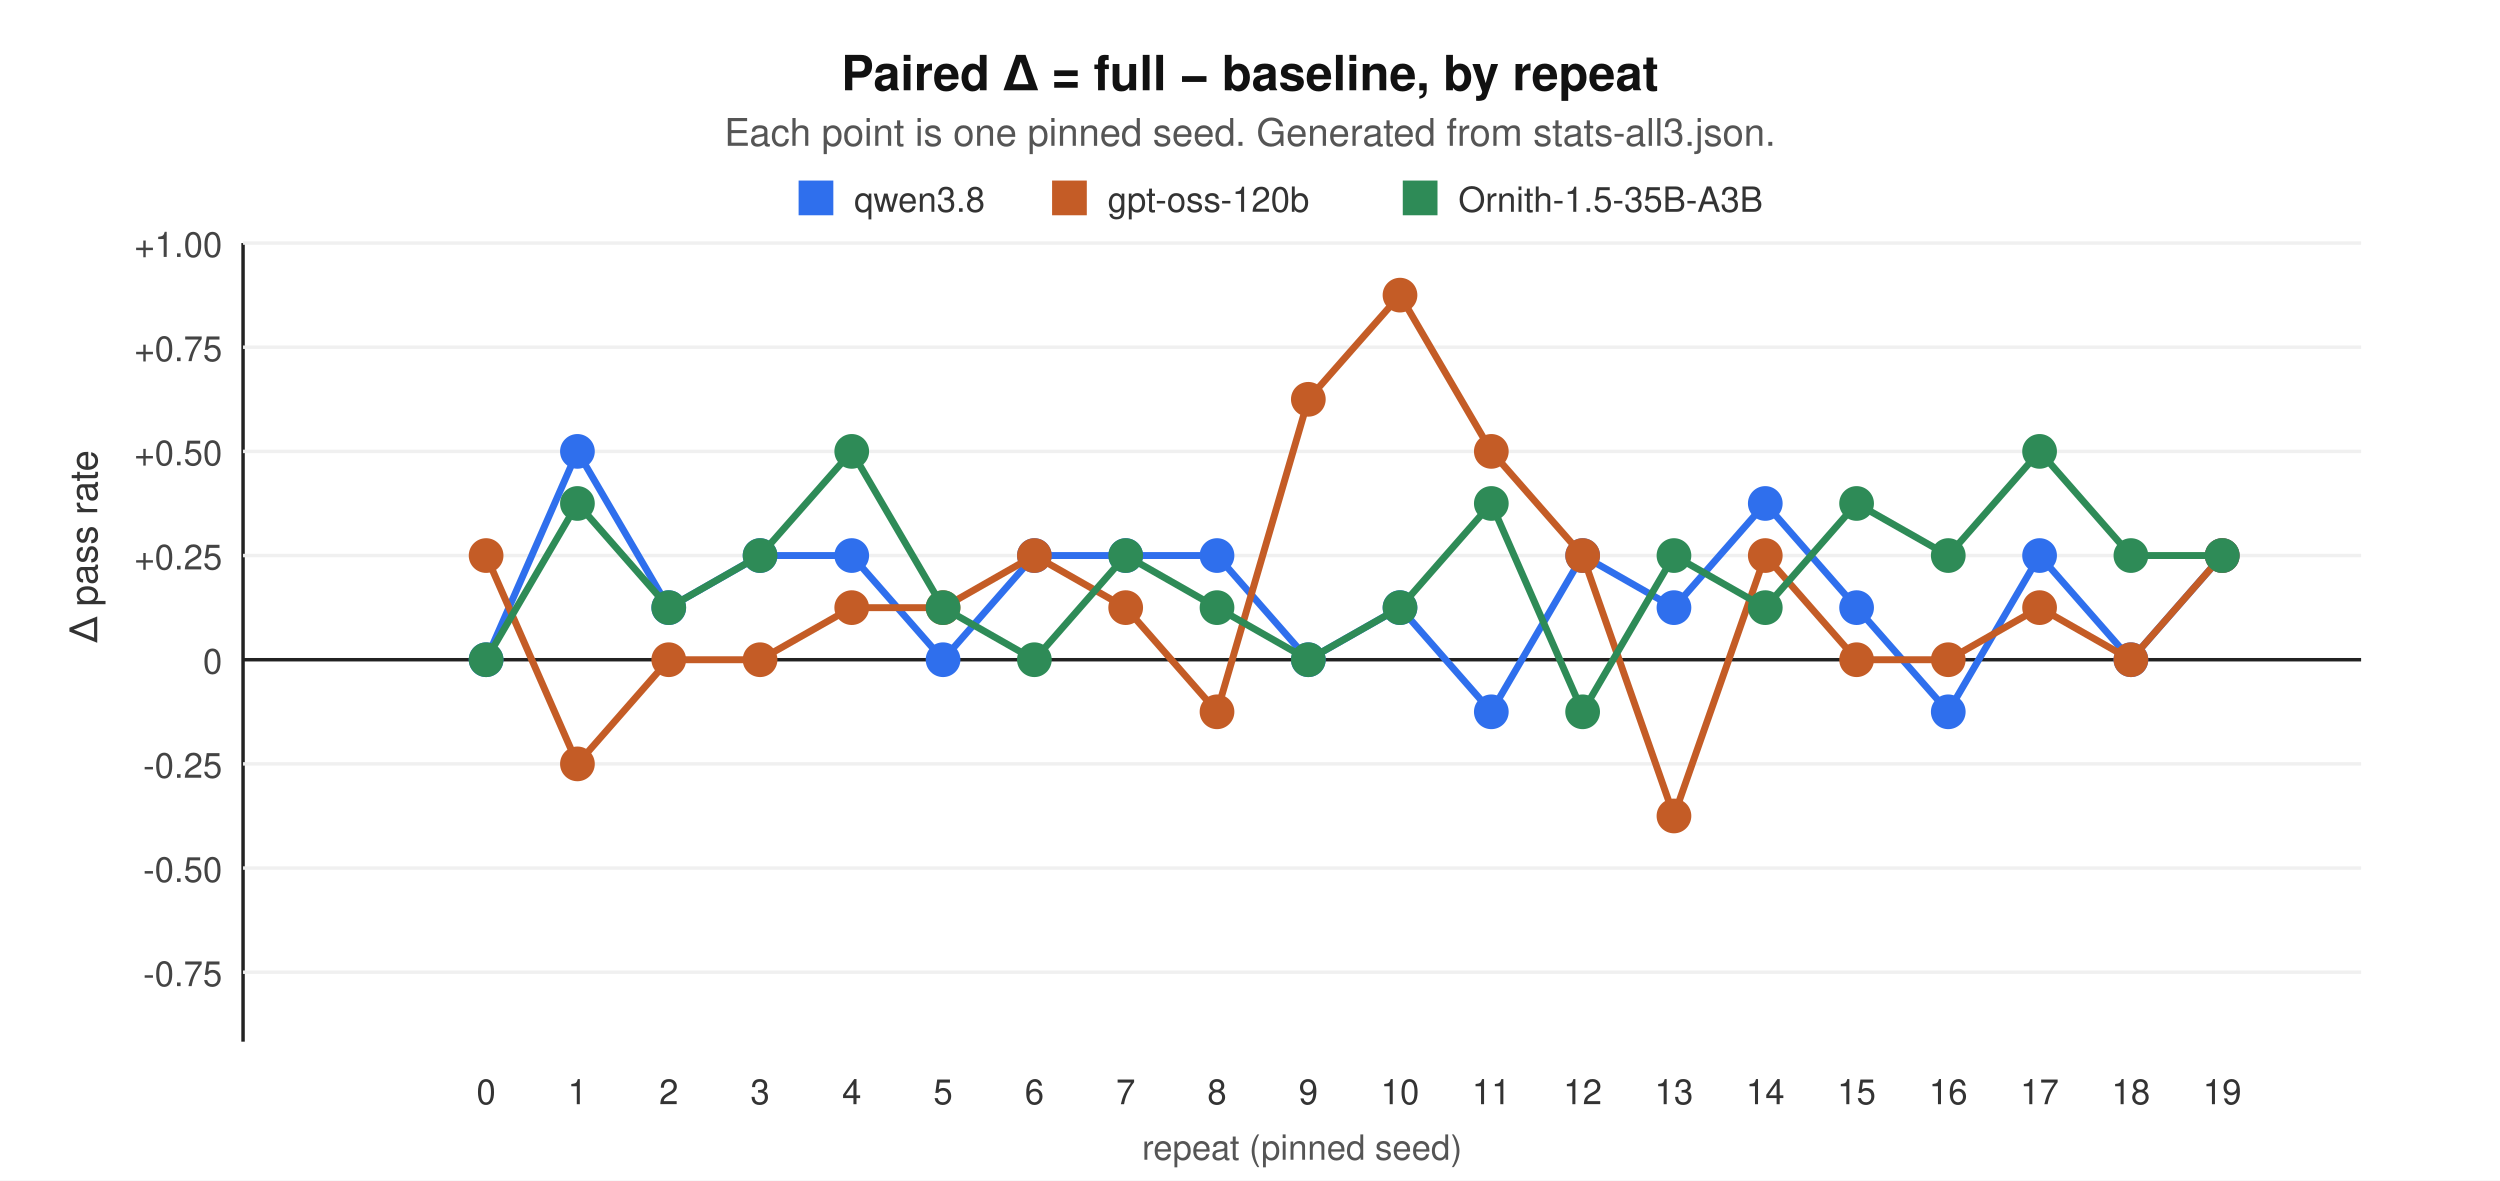
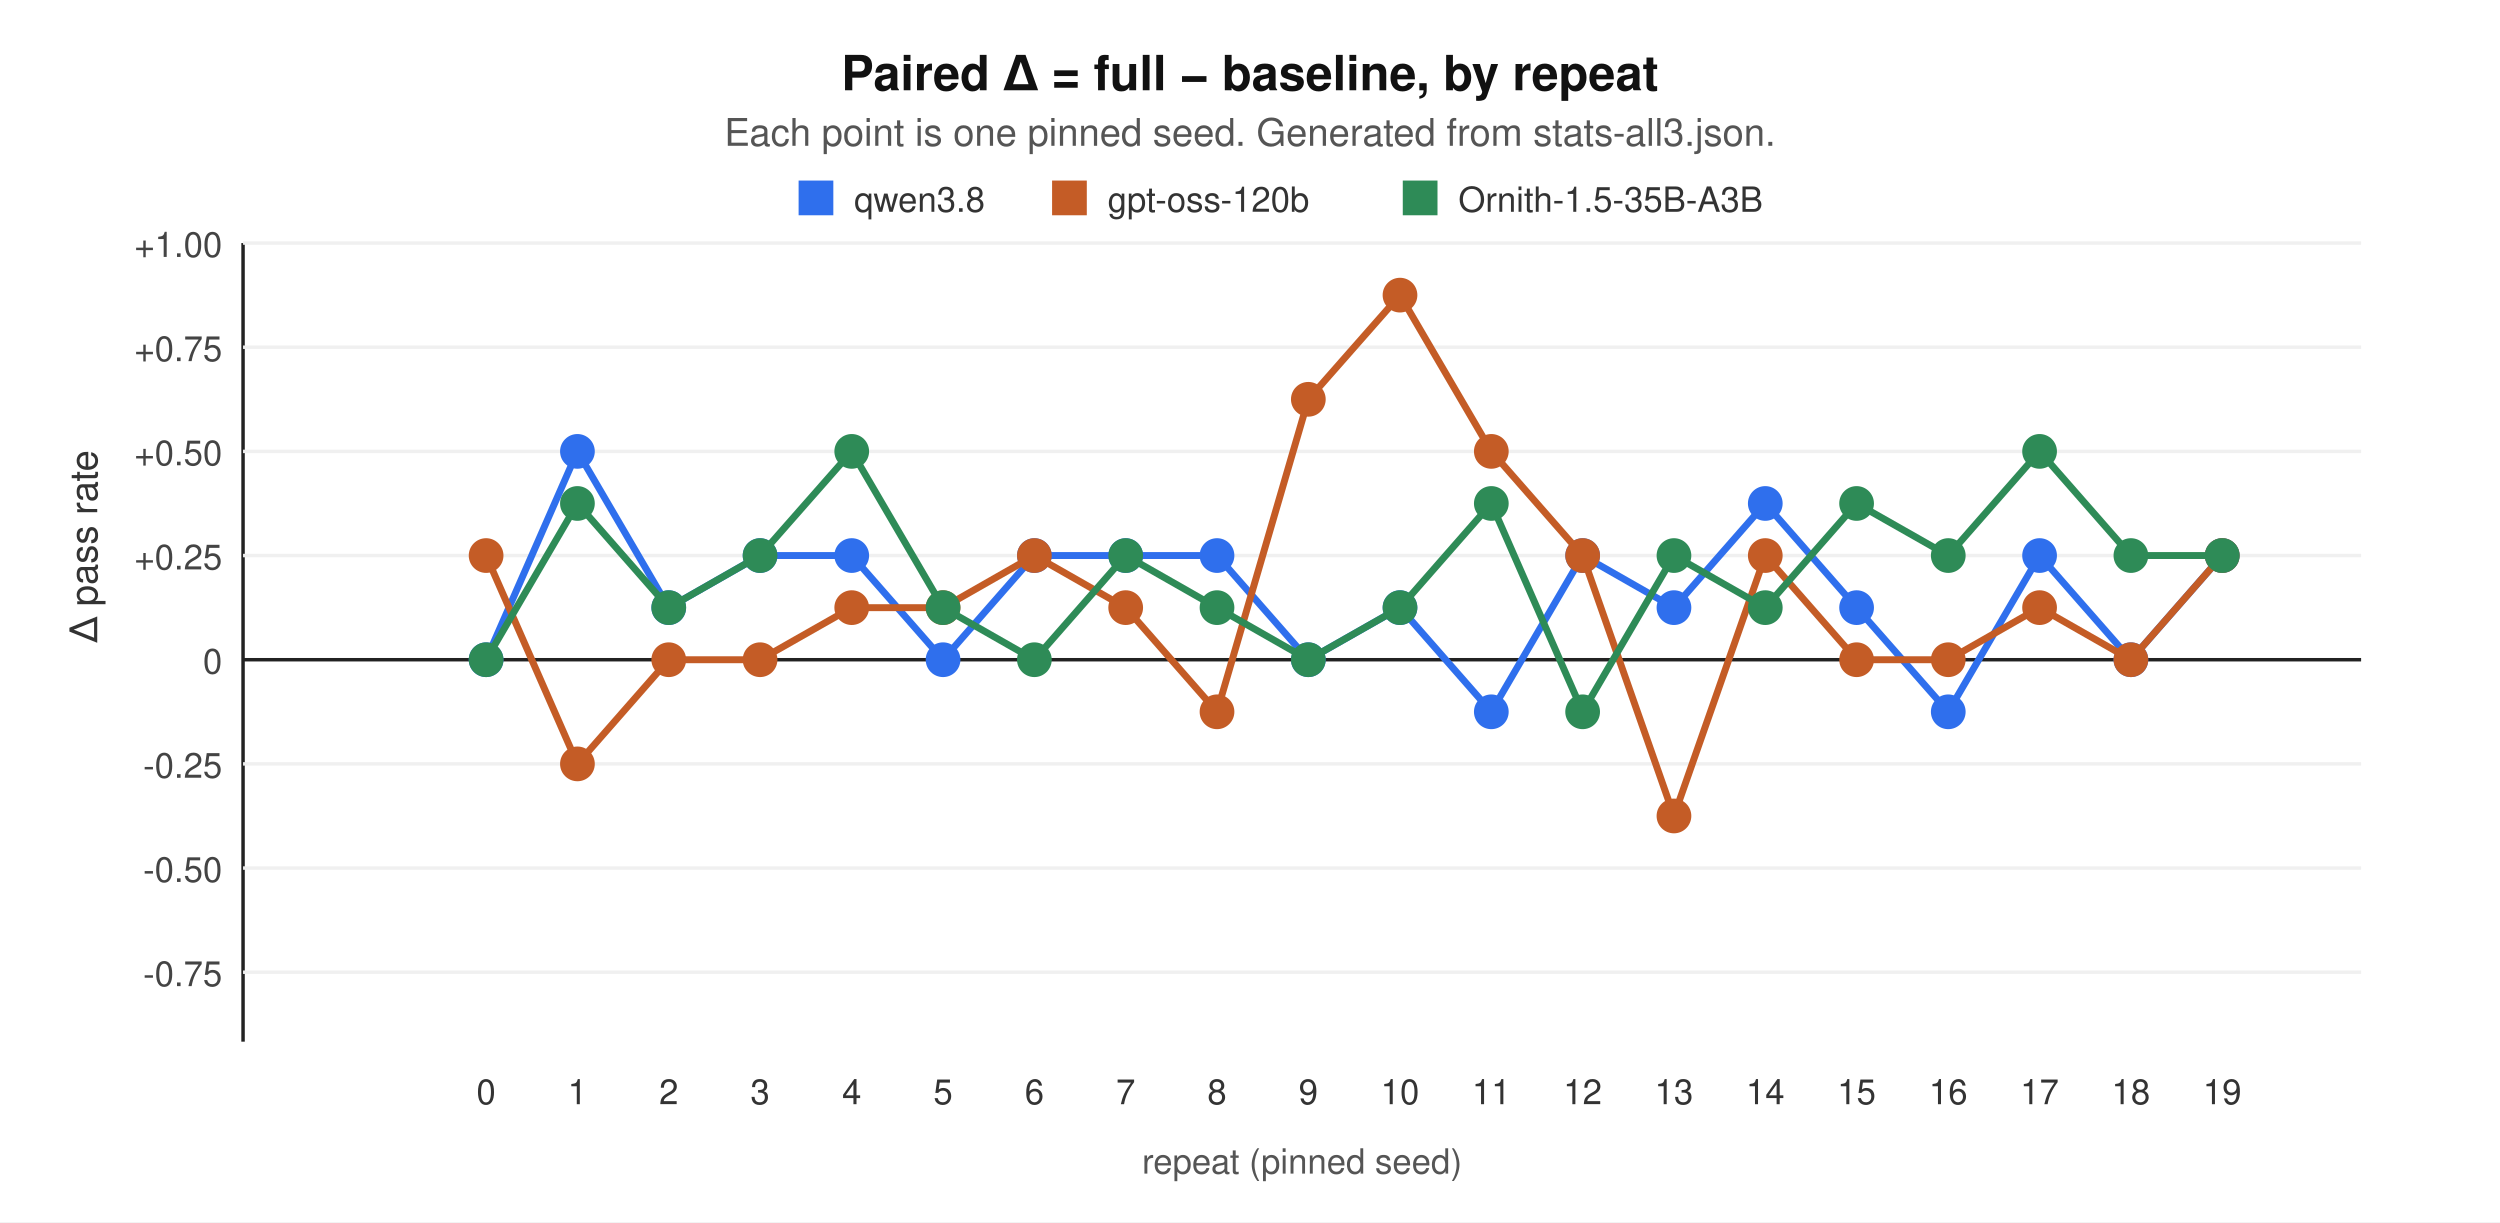
- <svg xmlns="http://www.w3.org/2000/svg" width="720" height="340" viewBox="0 0 720 340" font-family="Helvetica, Arial, sans-serif">
-   <rect width="720" height="340" fill="#fff" />
+ <svg xmlns="http://www.w3.org/2000/svg" width="720" height="352" viewBox="0 0 720 352" font-family="Helvetica, Arial, sans-serif">
+   <rect width="720" height="352" fill="#fff" />
  <text x="360" y="26" text-anchor="middle" font-size="14" font-weight="600" fill="#111">Paired Δ = full − baseline, by repeat</text>
  <text x="360" y="42" text-anchor="middle" font-size="11" fill="#555">Each point is one pinned seed. Generated from stats-all3.json.</text>
  <line x1="70" y1="190" x2="680" y2="190" stroke="#222" />
  <line x1="70" y1="70" x2="70" y2="300" stroke="#222" />
  <text x="28" y="185" transform="rotate(-90 28 185)" font-size="11" fill="#333">Δ pass rate</text>
  <g font-size="10" fill="#444">
    <text x="64" y="74.0" text-anchor="end">+1.00</text>
    <line x1="70" y1="70.0" x2="680" y2="70.0" stroke="#f0f0f0" />
    <text x="64" y="104.0" text-anchor="end">+0.75</text>
    <line x1="70" y1="100.0" x2="680" y2="100.0" stroke="#f0f0f0" />
    <text x="64" y="134.0" text-anchor="end">+0.50</text>
    <line x1="70" y1="130.0" x2="680" y2="130.0" stroke="#f0f0f0" />
    <text x="64" y="164.0" text-anchor="end">+0.25</text>
    <line x1="70" y1="160.0" x2="680" y2="160.0" stroke="#f0f0f0" />
    <text x="64" y="194.0" text-anchor="end">0</text>
    <text x="64" y="224.0" text-anchor="end">-0.25</text>
    <line x1="70" y1="220.0" x2="680" y2="220.0" stroke="#f0f0f0" />
    <text x="64" y="254.0" text-anchor="end">-0.50</text>
    <line x1="70" y1="250.0" x2="680" y2="250.0" stroke="#f0f0f0" />
    <text x="64" y="284.0" text-anchor="end">-0.75</text>
    <line x1="70" y1="280.0" x2="680" y2="280.0" stroke="#f0f0f0" />
  </g>
  <polyline fill="none" stroke="#2f6fed" stroke-width="2" points="140.0,190.0 166.3,130.0 192.6,175.0 218.9,160.0 245.3,160.0 271.6,190.0 297.9,160.0 324.2,160.0 350.5,160.0 376.8,190.0 403.2,175.0 429.5,205.0 455.8,160.0 482.1,175.0 508.4,145.0 534.7,175.0 561.1,205.0 587.4,160.0 613.7,190.0 640.0,160.0" />
  <g fill="#2f6fed">
    <circle cx="140.0" cy="190.0" r="5" />
    <circle cx="166.3" cy="130.0" r="5" />
    <circle cx="192.6" cy="175.0" r="5" />
    <circle cx="218.9" cy="160.0" r="5" />
    <circle cx="245.3" cy="160.0" r="5" />
    <circle cx="271.6" cy="190.0" r="5" />
    <circle cx="297.9" cy="160.0" r="5" />
    <circle cx="324.2" cy="160.0" r="5" />
    <circle cx="350.5" cy="160.0" r="5" />
    <circle cx="376.8" cy="190.0" r="5" />
    <circle cx="403.2" cy="175.0" r="5" />
    <circle cx="429.5" cy="205.0" r="5" />
    <circle cx="455.8" cy="160.0" r="5" />
    <circle cx="482.1" cy="175.0" r="5" />
    <circle cx="508.4" cy="145.0" r="5" />
    <circle cx="534.7" cy="175.0" r="5" />
    <circle cx="561.1" cy="205.0" r="5" />
    <circle cx="587.4" cy="160.0" r="5" />
    <circle cx="613.7" cy="190.0" r="5" />
    <circle cx="640.0" cy="160.0" r="5" />
  </g>
  <polyline fill="none" stroke="#c45c26" stroke-width="2" points="140.0,160.0 166.3,220.0 192.6,190.0 218.9,190.0 245.3,175.0 271.6,175.0 297.9,160.0 324.2,175.0 350.5,205.0 376.8,115.0 403.2,85.0 429.5,130.0 455.8,160.0 482.1,235.0 508.4,160.0 534.7,190.0 561.1,190.0 587.4,175.0 613.7,190.0 640.0,160.0" />
  <g fill="#c45c26">
    <circle cx="140.0" cy="160.0" r="5" />
    <circle cx="166.3" cy="220.0" r="5" />
    <circle cx="192.6" cy="190.0" r="5" />
    <circle cx="218.9" cy="190.0" r="5" />
    <circle cx="245.3" cy="175.0" r="5" />
    <circle cx="271.6" cy="175.0" r="5" />
    <circle cx="297.9" cy="160.0" r="5" />
    <circle cx="324.2" cy="175.0" r="5" />
    <circle cx="350.5" cy="205.0" r="5" />
    <circle cx="376.8" cy="115.0" r="5" />
    <circle cx="403.2" cy="85.0" r="5" />
    <circle cx="429.5" cy="130.0" r="5" />
    <circle cx="455.8" cy="160.0" r="5" />
    <circle cx="482.1" cy="235.0" r="5" />
    <circle cx="508.4" cy="160.0" r="5" />
    <circle cx="534.7" cy="190.0" r="5" />
    <circle cx="561.1" cy="190.0" r="5" />
    <circle cx="587.4" cy="175.0" r="5" />
    <circle cx="613.7" cy="190.0" r="5" />
    <circle cx="640.0" cy="160.0" r="5" />
  </g>
  <polyline fill="none" stroke="#2e8b57" stroke-width="2" points="140.0,190.0 166.3,145.0 192.6,175.0 218.9,160.0 245.3,130.0 271.6,175.0 297.9,190.0 324.2,160.0 350.5,175.0 376.8,190.0 403.2,175.0 429.5,145.0 455.8,205.0 482.1,160.0 508.4,175.0 534.7,145.0 561.1,160.0 587.4,130.0 613.7,160.0 640.0,160.0" />
  <g fill="#2e8b57">
    <circle cx="140.0" cy="190.0" r="5" />
    <circle cx="166.3" cy="145.0" r="5" />
    <circle cx="192.6" cy="175.0" r="5" />
    <circle cx="218.9" cy="160.0" r="5" />
    <circle cx="245.3" cy="130.0" r="5" />
    <circle cx="271.6" cy="175.0" r="5" />
    <circle cx="297.9" cy="190.0" r="5" />
    <circle cx="324.2" cy="160.0" r="5" />
    <circle cx="350.5" cy="175.0" r="5" />
    <circle cx="376.8" cy="190.0" r="5" />
    <circle cx="403.2" cy="175.0" r="5" />
    <circle cx="429.5" cy="145.0" r="5" />
    <circle cx="455.8" cy="205.0" r="5" />
    <circle cx="482.1" cy="160.0" r="5" />
    <circle cx="508.4" cy="175.0" r="5" />
    <circle cx="534.7" cy="145.0" r="5" />
    <circle cx="561.1" cy="160.0" r="5" />
    <circle cx="587.4" cy="130.0" r="5" />
    <circle cx="613.7" cy="160.0" r="5" />
    <circle cx="640.0" cy="160.0" r="5" />
  </g>
  <g font-size="10" fill="#333">
    <text x="140.0" y="318" text-anchor="middle">0</text>
    <text x="166.3" y="318" text-anchor="middle">1</text>
    <text x="192.6" y="318" text-anchor="middle">2</text>
    <text x="218.9" y="318" text-anchor="middle">3</text>
    <text x="245.3" y="318" text-anchor="middle">4</text>
    <text x="271.6" y="318" text-anchor="middle">5</text>
    <text x="297.9" y="318" text-anchor="middle">6</text>
    <text x="324.2" y="318" text-anchor="middle">7</text>
    <text x="350.5" y="318" text-anchor="middle">8</text>
    <text x="376.8" y="318" text-anchor="middle">9</text>
    <text x="403.2" y="318" text-anchor="middle">10</text>
    <text x="429.5" y="318" text-anchor="middle">11</text>
    <text x="455.8" y="318" text-anchor="middle">12</text>
    <text x="482.1" y="318" text-anchor="middle">13</text>
    <text x="508.4" y="318" text-anchor="middle">14</text>
    <text x="534.7" y="318" text-anchor="middle">15</text>
    <text x="561.1" y="318" text-anchor="middle">16</text>
    <text x="587.4" y="318" text-anchor="middle">17</text>
    <text x="613.7" y="318" text-anchor="middle">18</text>
    <text x="640.0" y="318" text-anchor="middle">19</text>
-     <text x="375" y="334" text-anchor="middle" fill="#555">repeat (pinned seed)</text>
+     <text x="375" y="338" text-anchor="middle" fill="#555">repeat (pinned seed)</text>
  </g>
  <rect x="230" y="52" width="10" height="10" fill="#2f6fed" />
  <text x="246" y="61" font-size="10" fill="#333">qwen3.8</text>
  <rect x="303" y="52" width="10" height="10" fill="#c45c26" />
  <text x="319" y="61" font-size="10" fill="#333">gpt-oss-120b</text>
  <rect x="404" y="52" width="10" height="10" fill="#2e8b57" />
  <text x="420" y="61" font-size="10" fill="#333">Ornith-1.5-35B-A3B</text>
</svg>
